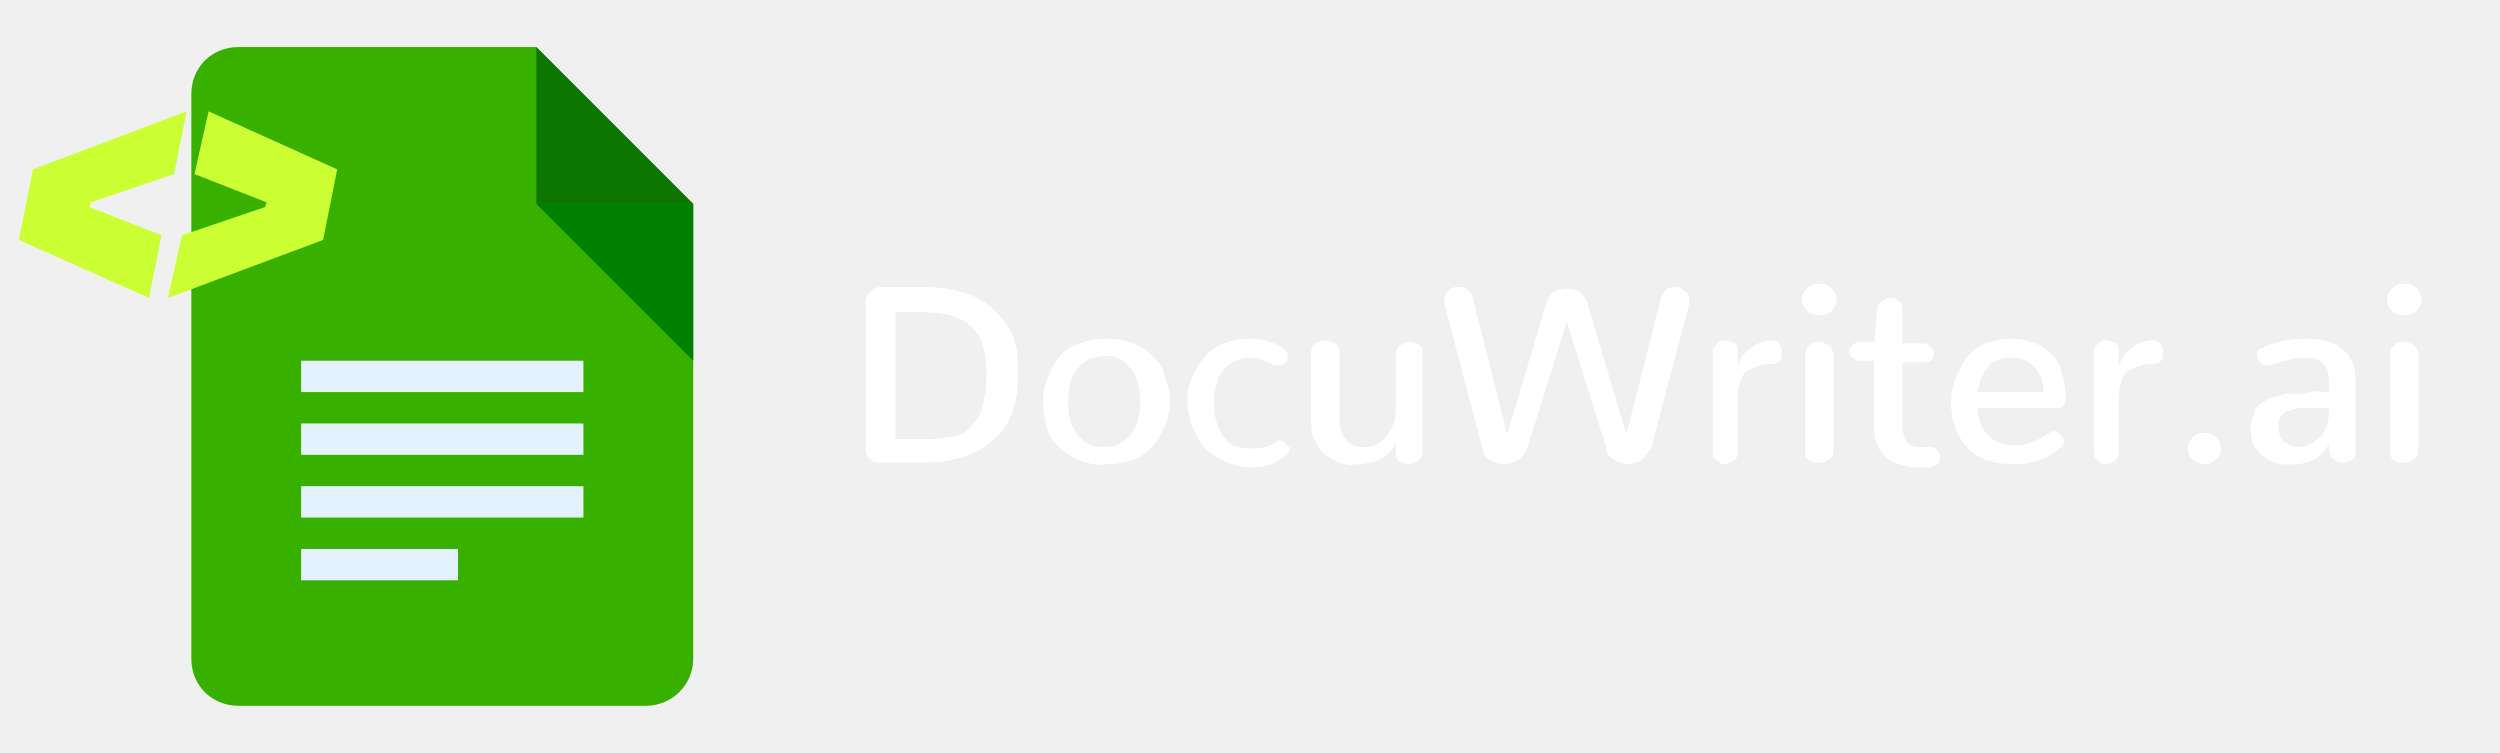
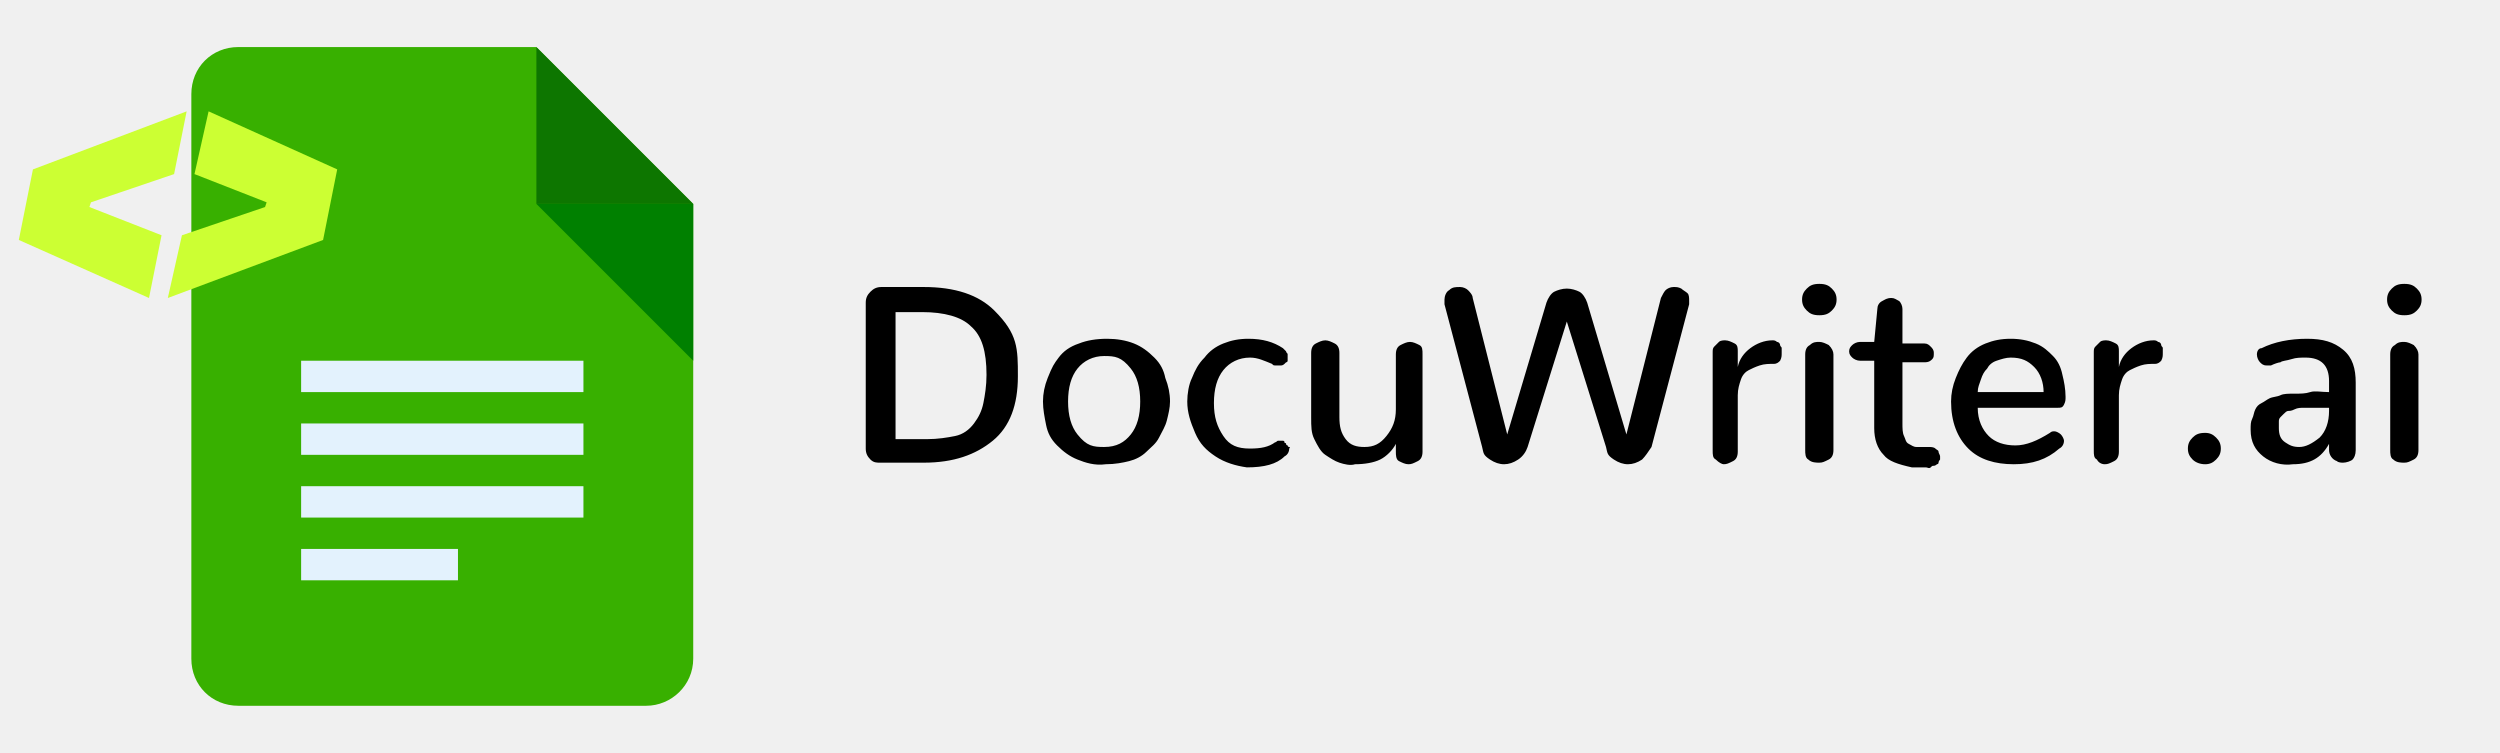
<svg xmlns="http://www.w3.org/2000/svg" xml:space="preserve" viewBox="0 0 159.4 48">
  <path d="M41.2 45h-26c-1.7 0-3-1.3-3-3V6c0-1.7 1.3-3 3-3h19l10 10v29c0 1.7-1.4 3-3 3" style="fill:#38b000" />
  <path d="M44.2 13h-10V3z" style="opacity:.76;fill:#006400" />
  <path d="m34.2 13 10 10V13z" style="fill:green" />
  <path d="M19.2 23h18v2h-18zm0 4h18v2h-18zm0 4h18v2h-18zm0 4h10v2h-10z" style="fill:#e3f2fd" />
  <path d="m1.2 15.3.9-4.5 9.8-3.7-.8 4-5.3 1.8-.1.3 4.6 1.8-.8 4zm10.4-.3 5.3-1.8.1-.3-4.6-1.8.9-4 8.2 3.7-.9 4.5-9.9 3.7z" style="fill:#cf3" />
  <path d="M53.9 18.3h101.5v11.3H53.9z" style="fill:none" />
-   <path d="M55.5 29.3c-.2-.2-.3-.4-.3-.7v-9.3c0-.3.1-.5.3-.7s.4-.3.7-.3h2.7q3 0 4.5 1.5c1.5 1.5 1.5 2.4 1.5 4.2s-.5 3.2-1.6 4.1-2.5 1.4-4.4 1.4h-2.8c-.2 0-.4 0-.6-.2m3.6-1.3c.7 0 1.3-.1 1.8-.2s.9-.4 1.2-.8.5-.8.6-1.3.2-1.1.2-1.8c0-1.5-.3-2.5-1-3.1-.6-.6-1.7-.9-3.1-.9h-1.7V28zm9.6 1.3c-.5-.2-.9-.5-1.3-.9s-.6-.8-.7-1.3-.2-1-.2-1.5q0-.75.3-1.5c.3-.75.4-.9.7-1.3s.7-.7 1.3-.9q.75-.3 1.8-.3c.6 0 1.2.1 1.7.3s.9.5 1.3.9.6.8.7 1.3q.3.75.3 1.5c0 .4-.1.8-.2 1.2s-.3.7-.5 1.1-.5.6-.8.9-.7.5-1.1.6-.9.2-1.5.2c-.7.1-1.3-.1-1.8-.3m3.4-1.6q.6-.75.6-2.1t-.6-2.1c-.6-.75-1-.8-1.7-.8s-1.3.3-1.7.8q-.6.75-.6 2.1t.6 2.1c.6.75 1 .8 1.7.8.8 0 1.3-.3 1.7-.8m5.4 1.4c-.6-.4-1-.8-1.3-1.5s-.5-1.3-.5-2c0-.5.1-1.1.3-1.5.2-.5.4-.9.8-1.3q.45-.6 1.2-.9c.5-.2 1-.3 1.6-.3.9 0 1.6.2 2.2.6l.2.2c0 .1.1.1.1.2v.4s0 .1-.1.1l-.1.1s-.1.1-.2.1h-.4c-.1 0-.1 0-.2-.1-.5-.2-.9-.4-1.4-.4-.7 0-1.3.3-1.7.8q-.6.75-.6 2.1c0 .9.2 1.5.6 2.1s.9.8 1.7.8c.7 0 1.2-.1 1.6-.4.1 0 .1-.1.2-.1h.3s.1 0 .1.1.1 0 .1.1.1.1.1.1 0 .1.1.1 0 .1 0 .1c0 .2-.1.4-.3.5-.5.5-1.3.7-2.4.7-.7-.1-1.4-.3-2-.7m7.9.4c-.3-.1-.6-.3-.9-.5s-.5-.6-.7-1-.2-.8-.2-1.4v-4.1q0-.45.3-.6c.2-.1.4-.2.6-.2s.4.1.6.2q.3.15.3.6v4.1c0 .6.1 1 .4 1.4s.7.5 1.2.5c.6 0 1-.2 1.4-.7s.6-1 .6-1.7v-3.5q0-.45.3-.6c.2-.1.4-.2.6-.2s.4.1.6.2.2.3.2.6v6.2q0 .45-.3.6c-.3.15-.4.2-.6.2s-.4-.1-.6-.2-.2-.4-.2-.6v-.5c-.2.4-.6.8-1 1s-1 .3-1.6.3c-.3.1-.7 0-1-.1m19.3-.2q-.45.3-.9.3t-.9-.3c-.45-.3-.4-.4-.5-.8l-2.5-8-2.5 8c-.1.3-.3.6-.6.8s-.6.3-.9.3q-.45 0-.9-.3c-.45-.3-.4-.4-.5-.8l-2.4-9.1v-.3c0-.2.1-.5.3-.6.2-.2.4-.2.7-.2.2 0 .4.1.5.2s.3.3.3.5l2.2 8.7 2.5-8.4c.1-.3.3-.6.5-.7s.5-.2.8-.2.6.1.8.2.4.4.5.7l2.5 8.4 2.2-8.7c.1-.2.2-.4.3-.5s.3-.2.5-.2.3 0 .5.1c.1.1.3.2.4.3s.1.3.1.5v.2l-2.4 9.1c-.2.3-.4.6-.6.8m4.7 0c-.2-.1-.2-.3-.2-.6v-6.2c0-.2 0-.3.1-.4l.3-.3c.1-.1.3-.1.4-.1.2 0 .4.1.6.2s.2.3.2.5v1c.1-.5.4-.9.8-1.2s.9-.5 1.4-.5c.1 0 .2 0 .3.1.1 0 .2.1.2.2s.1.1.1.2v.3c0 .2 0 .3-.1.5-.1.1-.2.2-.4.2-.3 0-.6 0-.9.1s-.5.2-.7.3-.4.3-.5.6-.2.6-.2 1v3.6q0 .45-.3.6c-.3.15-.4.2-.6.2-.1 0-.3-.1-.5-.3m5.8-9.5c-.2-.2-.3-.4-.3-.7s.1-.5.3-.7.4-.3.8-.3.6.1.8.3.3.4.3.7-.1.5-.3.7-.4.3-.8.3-.6-.1-.8-.3m.1 9.5c-.2-.1-.2-.4-.2-.6v-6.1q0-.45.3-.6c.2-.2.4-.2.6-.2s.4.1.6.2q.3.3.3.6v6.1q0 .45-.3.6c-.3.15-.4.2-.6.2s-.5 0-.7-.2m4.8-.3c-.4-.4-.6-1-.6-1.7V23h-.9c-.2 0-.4-.1-.5-.2s-.2-.2-.2-.4.1-.3.2-.4.3-.2.5-.2h.9l.2-2.1c0-.2.1-.4.3-.5s.3-.2.6-.2c.2 0 .3.1.5.2.1.1.2.3.2.5v2.2h1.4c.2 0 .3.1.4.2s.2.2.2.4 0 .3-.1.4-.2.2-.5.2h-1.4V27c0 .3 0 .6.1.8s.1.4.3.5.3.2.5.2h.8c.1 0 .3 0 .4.1s.2.1.2.2.1.2.1.3v.2s-.1.1-.1.2-.1.1-.1.1-.1.1-.2.1-.1 0-.2.1-.2 0-.3 0h-.9c-.9-.2-1.5-.4-1.8-.8m5.4-.4c-.7-.7-1.1-1.7-1.1-3q0-.75.3-1.5c.2-.5.4-.9.7-1.3q.45-.6 1.2-.9c.5-.2 1-.3 1.6-.3s1.1.1 1.6.3.8.5 1.1.8.5.7.6 1.2c.1.4.2.9.2 1.4 0 .2 0 .3-.1.5s-.2.2-.4.2h-5.1c0 .8.3 1.4.7 1.8s1 .6 1.7.6 1.4-.3 2.2-.8c.1-.1.2-.1.3-.1s.3.1.4.2.2.3.2.4c0 .2-.1.4-.3.5-.8.7-1.7 1-2.9 1s-2.2-.3-2.9-1m4.8-3.6c0-.6-.2-1.2-.6-1.6s-.8-.6-1.5-.6c-.3 0-.6.1-.9.2s-.5.3-.6.5c-.2.2-.3.4-.4.7s-.2.5-.2.8zm3.4 4.3c-.2-.1-.2-.3-.2-.6v-6.2c0-.2 0-.3.1-.4l.3-.3c.1-.1.3-.1.4-.1.2 0 .4.1.6.2s.2.3.2.5v1c.1-.5.4-.9.8-1.2s.9-.5 1.4-.5c.1 0 .2 0 .3.1.1 0 .2.1.2.2s.1.1.1.2v.3c0 .2 0 .3-.1.5-.1.1-.2.2-.4.2-.3 0-.6 0-.9.1s-.5.2-.7.3-.4.3-.5.6-.2.6-.2 1v3.6q0 .45-.3.6c-.3.15-.4.2-.6.2s-.4-.1-.5-.3m6.1 0c-.2-.2-.3-.4-.3-.7s.1-.5.3-.7.4-.3.8-.3c.3 0 .5.1.7.3s.3.4.3.7-.1.5-.3.7-.4.3-.7.3-.6-.1-.8-.3m4.5-.2c-.5-.4-.8-.9-.8-1.7 0-.3 0-.5.1-.7s.1-.4.2-.6.2-.3.4-.4.3-.2.5-.3.5-.1.7-.2.5-.1.9-.1.7 0 1-.1.7 0 1.2 0v-.7q0-1.5-1.5-1.5c-.3 0-.6 0-.9.1s-.6.1-.7.2c-.1 0-.4.1-.6.2h-.3c-.2 0-.3-.1-.4-.2s-.2-.3-.2-.5.1-.4.3-.4c.8-.4 1.8-.6 2.9-.6 1 0 1.7.2 2.3.7s.8 1.2.8 2.1v4.3c0 .3-.1.5-.2.6s-.4.2-.6.2c-.1 0-.3 0-.4-.1-.3-.1-.5-.4-.5-.7v-.4c-.5.9-1.2 1.3-2.3 1.3-.7.1-1.4-.1-1.9-.5m3.6-1.2c.4-.4.6-1 .6-1.7V26h-1.6c-.2 0-.4 0-.6.1s-.3.1-.4.1-.2.1-.3.2l-.2.2c-.1.1-.1.2-.1.3v.4c0 .4.1.7.4.9s.5.3.9.3.8-.2 1.3-.6m4.6-8.1c-.2-.2-.3-.4-.3-.7s.1-.5.3-.7.4-.3.8-.3.6.1.8.3.3.4.3.7-.1.5-.3.7-.4.3-.8.3-.6-.1-.8-.3m.1 9.5c-.2-.1-.2-.4-.2-.6v-6.1q0-.45.3-.6c.2-.2.4-.2.6-.2s.4.1.6.2q.3.3.3.6v6.1q0 .45-.3.6c-.3.15-.4.2-.6.2s-.5 0-.7-.2" style="fill:#fff" />
+   <path d="M55.5 29.3c-.2-.2-.3-.4-.3-.7v-9.3c0-.3.1-.5.3-.7s.4-.3.7-.3h2.7q3 0 4.5 1.5c1.5 1.5 1.5 2.4 1.5 4.2s-.5 3.2-1.6 4.1-2.5 1.4-4.4 1.4h-2.8c-.2 0-.4 0-.6-.2m3.6-1.3c.7 0 1.3-.1 1.8-.2s.9-.4 1.2-.8.5-.8.6-1.3.2-1.1.2-1.8c0-1.5-.3-2.5-1-3.1-.6-.6-1.7-.9-3.1-.9h-1.7V28zm9.6 1.3c-.5-.2-.9-.5-1.3-.9s-.6-.8-.7-1.3-.2-1-.2-1.5q0-.75.3-1.5c.3-.75.4-.9.7-1.3s.7-.7 1.3-.9q.75-.3 1.8-.3c.6 0 1.2.1 1.7.3s.9.5 1.3.9.6.8.7 1.3q.3.75.3 1.5c0 .4-.1.8-.2 1.2s-.3.7-.5 1.1-.5.6-.8.9-.7.5-1.1.6-.9.2-1.5.2c-.7.1-1.3-.1-1.8-.3m3.4-1.6q.6-.75.6-2.1t-.6-2.1c-.6-.75-1-.8-1.7-.8s-1.3.3-1.7.8q-.6.75-.6 2.1t.6 2.1c.6.75 1 .8 1.7.8.8 0 1.3-.3 1.7-.8m5.4 1.4c-.6-.4-1-.8-1.3-1.5s-.5-1.3-.5-2c0-.5.1-1.1.3-1.5.2-.5.4-.9.8-1.3q.45-.6 1.2-.9c.5-.2 1-.3 1.6-.3.9 0 1.6.2 2.2.6l.2.2c0 .1.1.1.1.2v.4s0 .1-.1.1l-.1.1s-.1.1-.2.1h-.4c-.1 0-.1 0-.2-.1-.5-.2-.9-.4-1.4-.4-.7 0-1.3.3-1.7.8q-.6.75-.6 2.1c0 .9.2 1.5.6 2.1s.9.8 1.7.8c.7 0 1.2-.1 1.6-.4.1 0 .1-.1.2-.1h.3s.1 0 .1.1.1 0 .1.1.1.1.1.1 0 .1.1.1 0 .1 0 .1c0 .2-.1.4-.3.5-.5.5-1.3.7-2.4.7-.7-.1-1.4-.3-2-.7m7.9.4c-.3-.1-.6-.3-.9-.5s-.5-.6-.7-1-.2-.8-.2-1.4v-4.1q0-.45.3-.6c.2-.1.4-.2.6-.2s.4.1.6.2q.3.15.3.6v4.1c0 .6.1 1 .4 1.4s.7.5 1.2.5c.6 0 1-.2 1.4-.7s.6-1 .6-1.7v-3.5q0-.45.3-.6c.2-.1.4-.2.6-.2s.4.1.6.2.2.3.2.6v6.2q0 .45-.3.6c-.3.15-.4.2-.6.2s-.4-.1-.6-.2-.2-.4-.2-.6v-.5c-.2.4-.6.8-1 1s-1 .3-1.6.3c-.3.1-.7 0-1-.1m19.3-.2q-.45.3-.9.3t-.9-.3c-.45-.3-.4-.4-.5-.8l-2.5-8-2.5 8c-.1.3-.3.6-.6.8s-.6.3-.9.3q-.45 0-.9-.3c-.45-.3-.4-.4-.5-.8l-2.4-9.1v-.3c0-.2.1-.5.3-.6.2-.2.4-.2.7-.2.2 0 .4.1.5.2s.3.3.3.5l2.2 8.7 2.5-8.4c.1-.3.3-.6.5-.7s.5-.2.8-.2.6.1.8.2.4.4.5.7l2.5 8.4 2.2-8.7c.1-.2.2-.4.3-.5s.3-.2.5-.2.3 0 .5.1c.1.1.3.2.4.3s.1.3.1.5v.2l-2.4 9.1c-.2.3-.4.6-.6.8m4.7 0c-.2-.1-.2-.3-.2-.6v-6.2c0-.2 0-.3.1-.4l.3-.3c.1-.1.3-.1.4-.1.2 0 .4.1.6.2s.2.3.2.5v1c.1-.5.4-.9.8-1.2s.9-.5 1.4-.5c.1 0 .2 0 .3.1.1 0 .2.1.2.2s.1.1.1.2v.3c0 .2 0 .3-.1.5-.1.1-.2.2-.4.2-.3 0-.6 0-.9.1s-.5.2-.7.3-.4.3-.5.6-.2.6-.2 1v3.6q0 .45-.3.6c-.3.15-.4.2-.6.2-.1 0-.3-.1-.5-.3m5.8-9.5c-.2-.2-.3-.4-.3-.7s.1-.5.3-.7.4-.3.8-.3.6.1.8.3.3.4.3.7-.1.5-.3.7-.4.3-.8.3-.6-.1-.8-.3m.1 9.5c-.2-.1-.2-.4-.2-.6v-6.1q0-.45.3-.6c.2-.2.4-.2.6-.2s.4.1.6.2q.3.3.3.6v6.1q0 .45-.3.6c-.3.15-.4.2-.6.2s-.5 0-.7-.2m4.8-.3c-.4-.4-.6-1-.6-1.7V23h-.9c-.2 0-.4-.1-.5-.2s-.2-.2-.2-.4.1-.3.2-.4.3-.2.5-.2h.9l.2-2.1c0-.2.1-.4.3-.5s.3-.2.6-.2c.2 0 .3.1.5.2.1.1.2.3.2.5v2.2h1.4c.2 0 .3.1.4.2s.2.2.2.4 0 .3-.1.4-.2.2-.5.2h-1.4V27c0 .3 0 .6.1.8s.1.4.3.5.3.2.5.2h.8c.1 0 .3 0 .4.1s.2.1.2.2.1.2.1.3v.2s-.1.1-.1.2-.1.1-.1.1-.1.1-.2.1-.1 0-.2.1-.2 0-.3 0h-.9c-.9-.2-1.5-.4-1.8-.8m5.4-.4c-.7-.7-1.1-1.7-1.1-3q0-.75.3-1.5c.2-.5.4-.9.7-1.3q.45-.6 1.2-.9c.5-.2 1-.3 1.6-.3s1.1.1 1.6.3.8.5 1.1.8.5.7.6 1.2c.1.4.2.9.2 1.4 0 .2 0 .3-.1.5s-.2.2-.4.2h-5.1c0 .8.3 1.4.7 1.8s1 .6 1.7.6 1.4-.3 2.2-.8c.1-.1.2-.1.3-.1s.3.1.4.2.2.3.2.4c0 .2-.1.4-.3.5-.8.7-1.7 1-2.9 1s-2.2-.3-2.9-1m4.8-3.6c0-.6-.2-1.2-.6-1.6s-.8-.6-1.5-.6c-.3 0-.6.1-.9.2s-.5.3-.6.5c-.2.2-.3.4-.4.7s-.2.5-.2.8zm3.4 4.3c-.2-.1-.2-.3-.2-.6v-6.2c0-.2 0-.3.1-.4l.3-.3c.1-.1.3-.1.4-.1.2 0 .4.1.6.2s.2.3.2.5v1c.1-.5.4-.9.8-1.2s.9-.5 1.4-.5c.1 0 .2 0 .3.1.1 0 .2.1.2.2s.1.1.1.2v.3c0 .2 0 .3-.1.5-.1.1-.2.2-.4.2-.3 0-.6 0-.9.1s-.5.2-.7.3-.4.3-.5.6-.2.6-.2 1v3.6q0 .45-.3.6c-.3.15-.4.2-.6.2s-.4-.1-.5-.3m6.1 0c-.2-.2-.3-.4-.3-.7s.1-.5.3-.7.4-.3.8-.3c.3 0 .5.1.7.3s.3.4.3.7-.1.5-.3.7-.4.3-.7.3-.6-.1-.8-.3m4.5-.2c-.5-.4-.8-.9-.8-1.7 0-.3 0-.5.1-.7s.1-.4.2-.6.2-.3.4-.4.3-.2.5-.3.5-.1.7-.2.5-.1.9-.1.7 0 1-.1.7 0 1.2 0v-.7q0-1.5-1.5-1.5c-.3 0-.6 0-.9.1s-.6.1-.7.2c-.1 0-.4.1-.6.2h-.3c-.2 0-.3-.1-.4-.2s-.2-.3-.2-.5.1-.4.3-.4c.8-.4 1.8-.6 2.9-.6 1 0 1.7.2 2.3.7s.8 1.2.8 2.1v4.3c0 .3-.1.5-.2.6s-.4.2-.6.2c-.1 0-.3 0-.4-.1-.3-.1-.5-.4-.5-.7v-.4c-.5.9-1.2 1.3-2.3 1.3-.7.1-1.4-.1-1.9-.5m3.6-1.2c.4-.4.6-1 .6-1.7V26h-1.6c-.2 0-.4 0-.6.1s-.3.1-.4.1-.2.1-.3.2l-.2.2c-.1.1-.1.2-.1.3v.4c0 .4.1.7.4.9s.5.3.9.3.8-.2 1.3-.6m4.6-8.1c-.2-.2-.3-.4-.3-.7s.1-.5.3-.7.4-.3.8-.3.6.1.8.3.3.4.3.7-.1.5-.3.7-.4.3-.8.3-.6-.1-.8-.3m.1 9.5c-.2-.1-.2-.4-.2-.6v-6.1q0-.45.3-.6c.2-.2.4-.2.6-.2s.4.1.6.2q.3.3.3.6v6.1q0 .45-.3.6c-.3.15-.4.2-.6.2s-.5 0-.7-.2" style="fill:#000" />
</svg>
